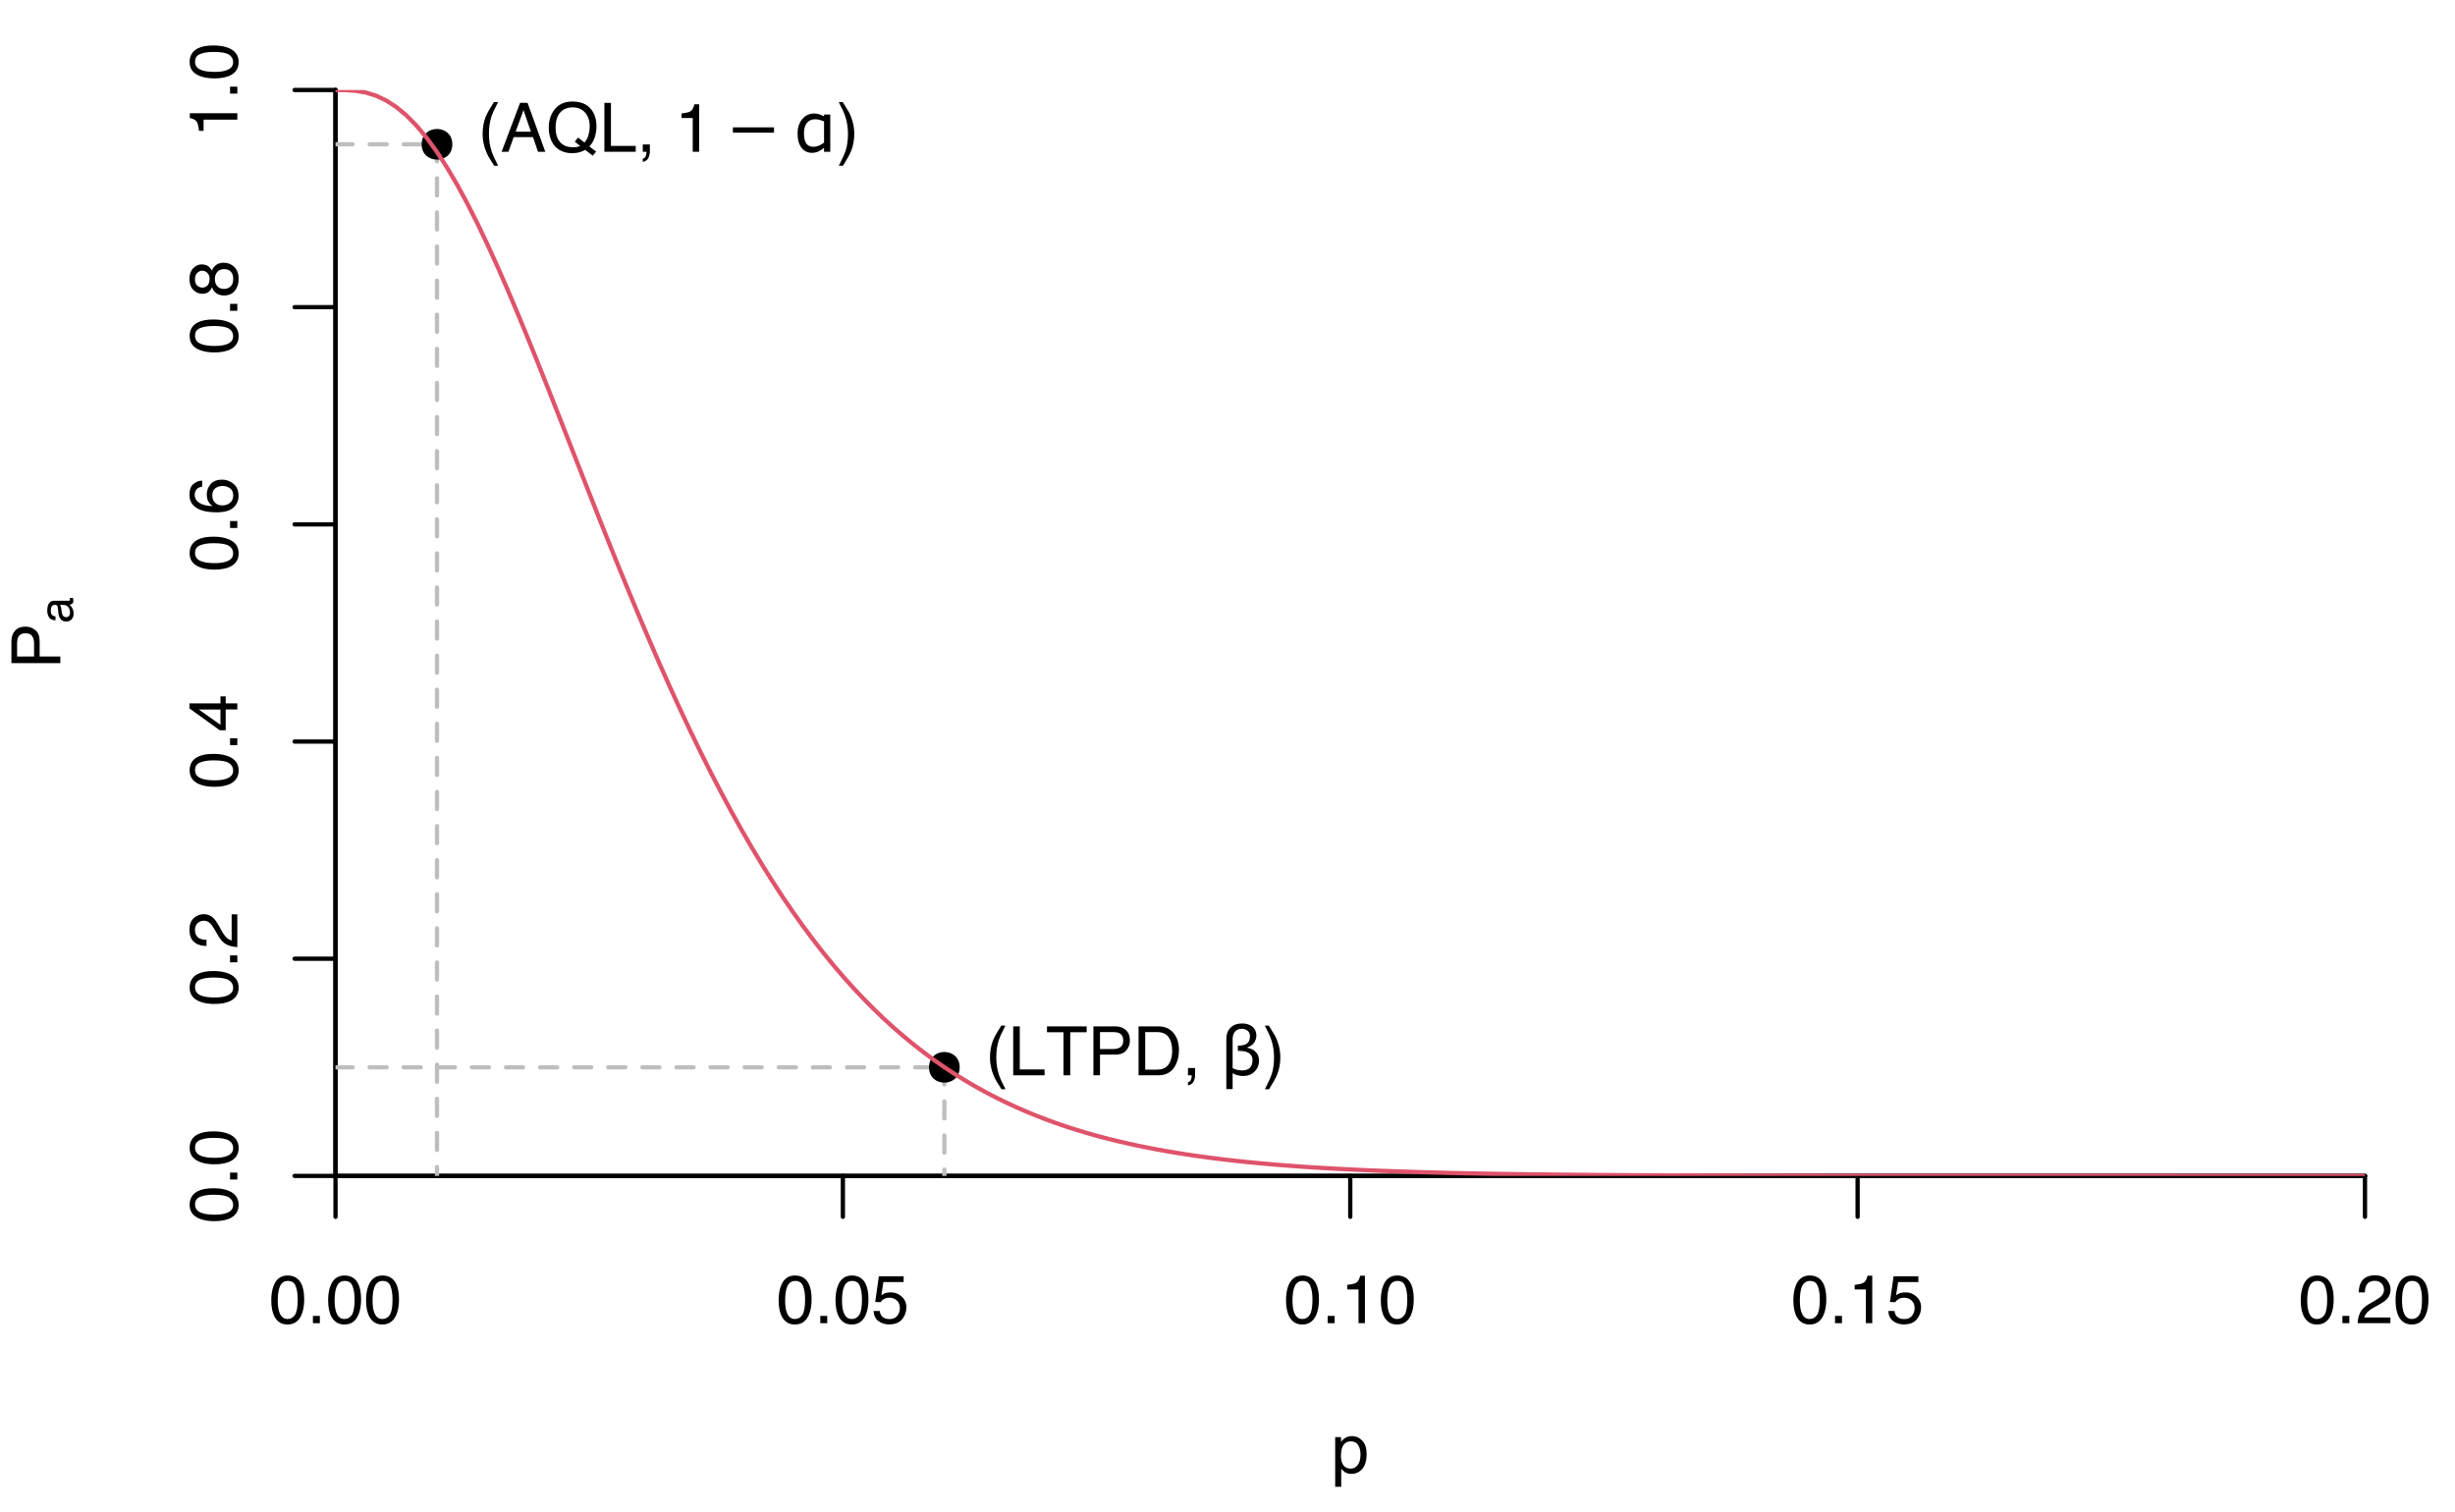
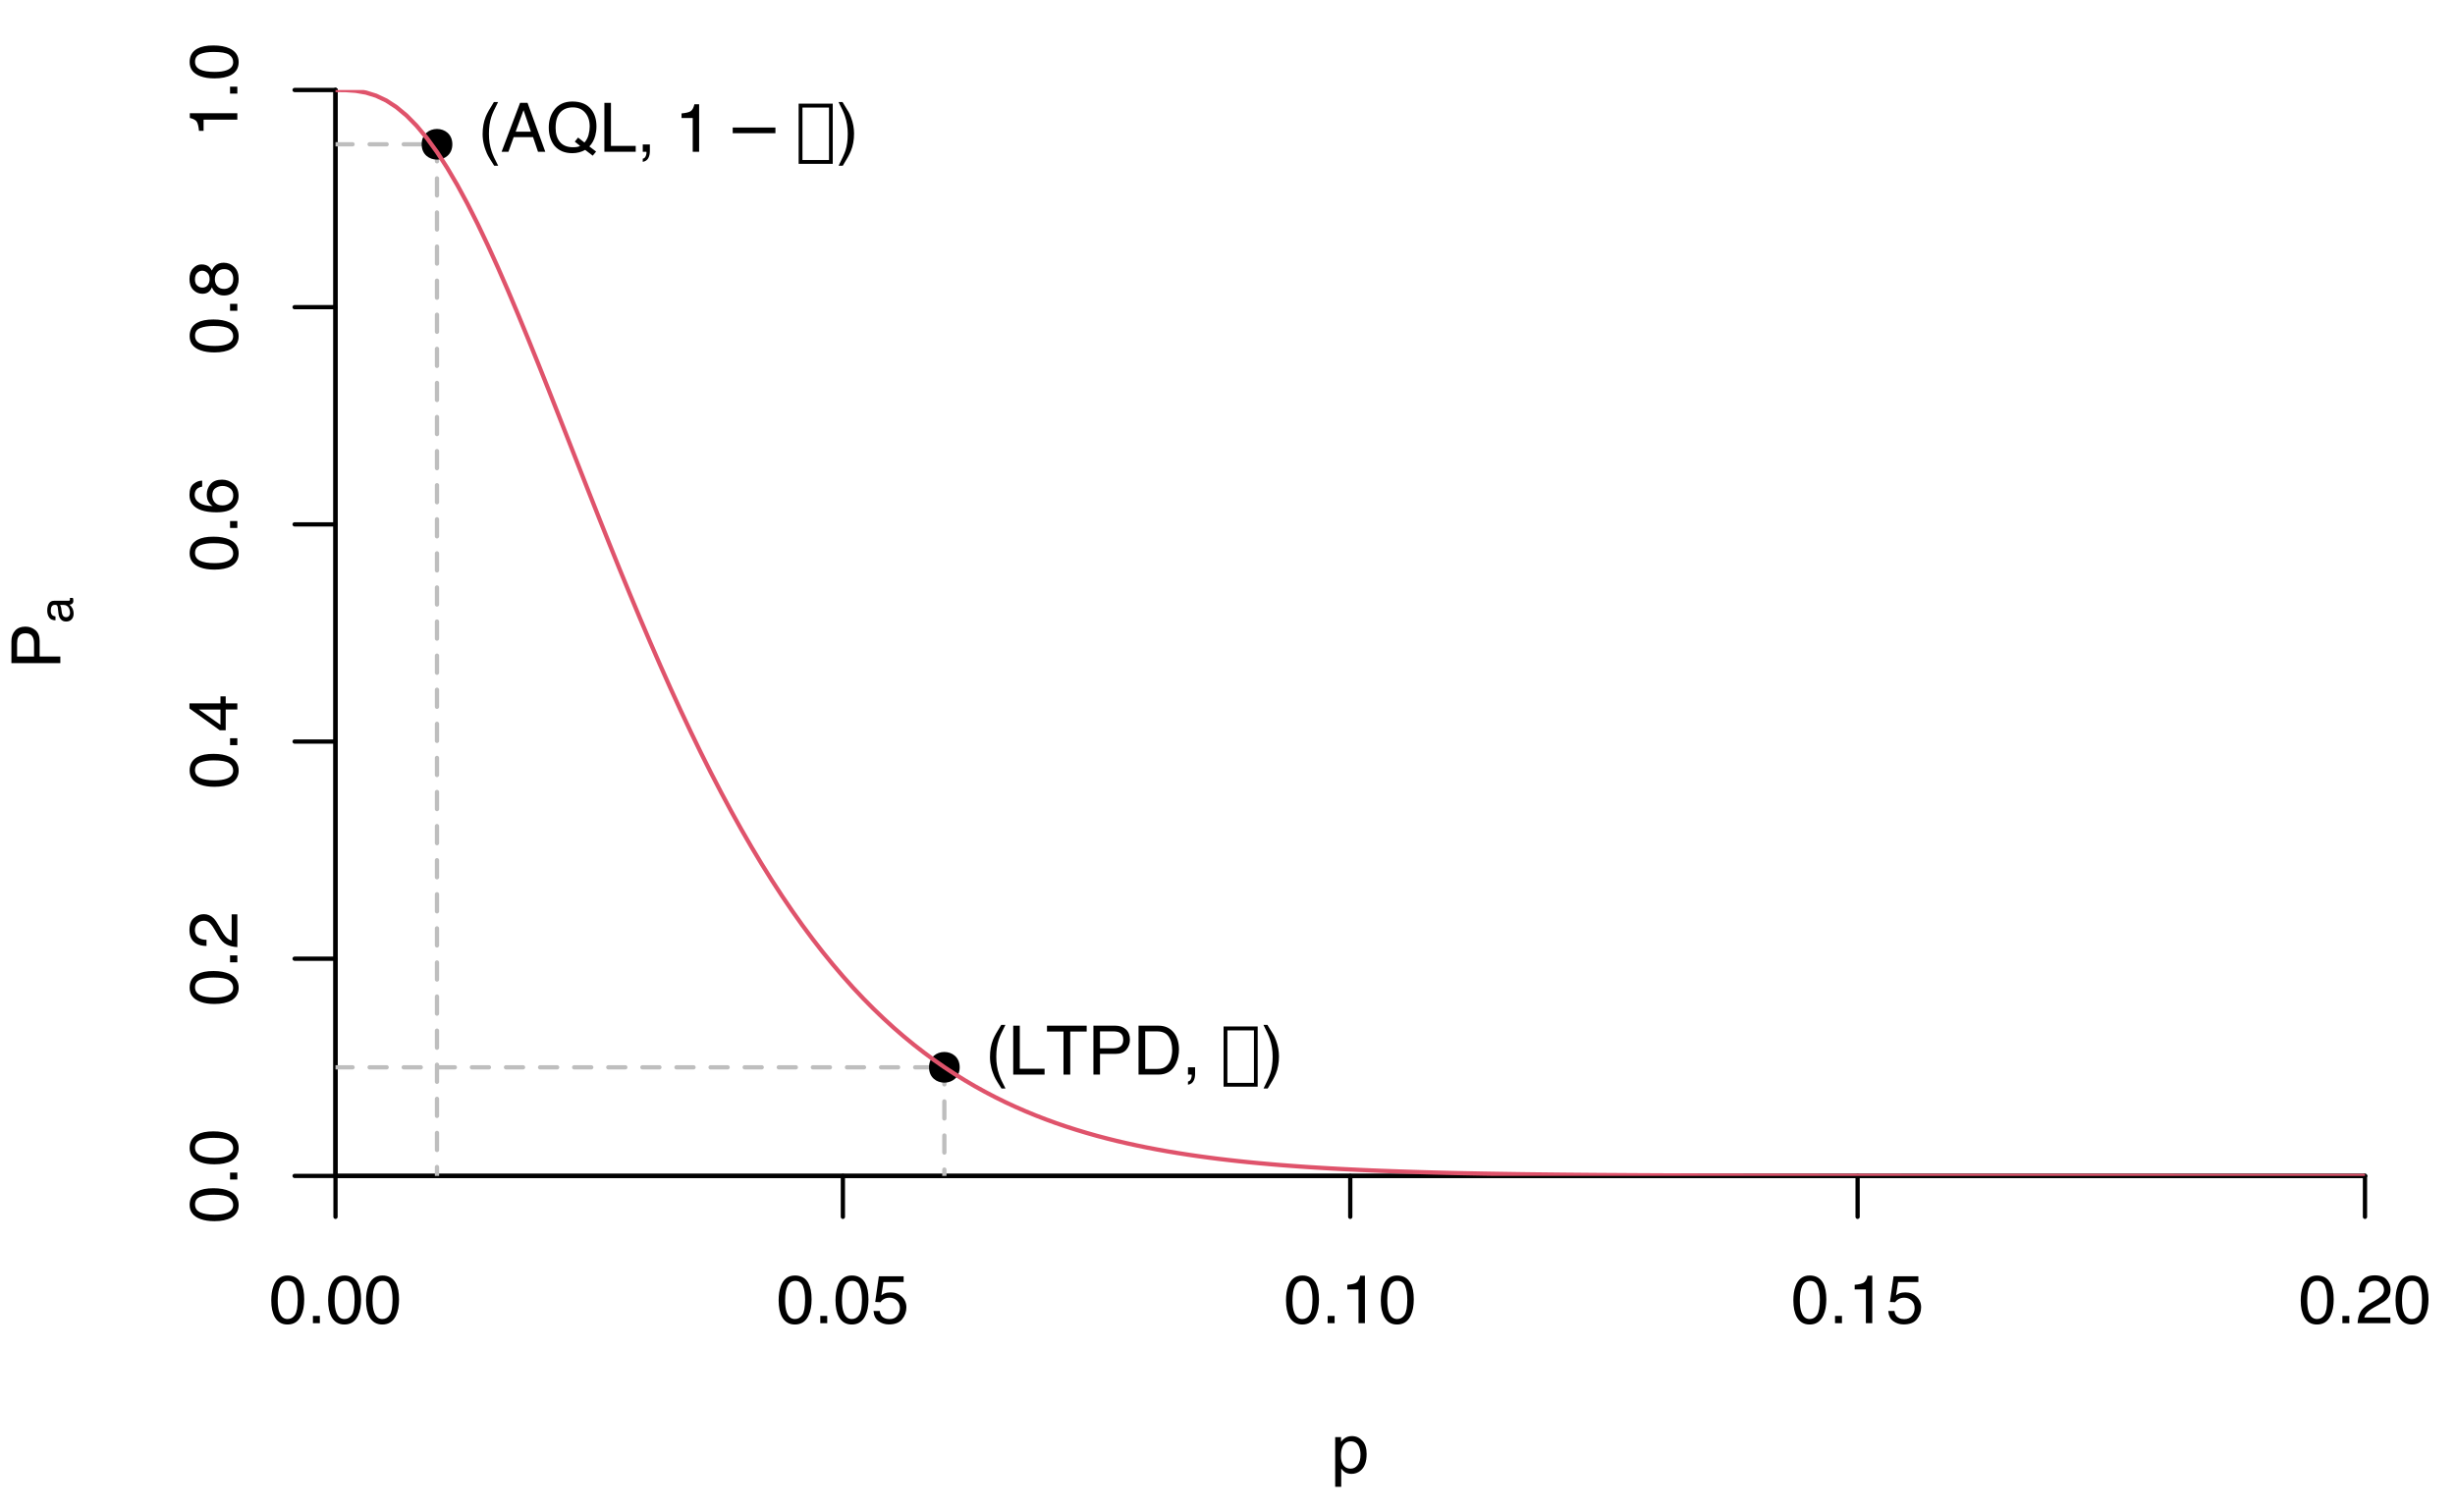
<svg xmlns="http://www.w3.org/2000/svg" xmlns:xlink="http://www.w3.org/1999/xlink" width="432pt" height="266pt" viewBox="0 0 432 266" version="1.1">
  <defs>
    <g>
      <symbol overflow="visible" id="glyph0-0">
        <path style="stroke:none;" d="M 0.391 0 L 0.391 -8.609 L 7.219 -8.609 L 7.219 0 Z M 6.141 -1.078 L 6.141 -7.531 L 1.469 -7.531 L 1.469 -1.078 Z M 6.141 -1.078 " />
      </symbol>
      <symbol overflow="visible" id="glyph0-1">
        <path style="stroke:none;" d="M 3.25 -8.391 C 4.332 -8.391 5.117 -7.941 5.609 -7.047 C 5.984 -6.359 6.172 -5.41 6.172 -4.203 C 6.172 -3.066 6 -2.125 5.656 -1.375 C 5.164 -0.301 4.359 0.234 3.234 0.234 C 2.234 0.234 1.484 -0.203 0.984 -1.078 C 0.578 -1.816 0.375 -2.801 0.375 -4.031 C 0.375 -4.977 0.5 -5.797 0.75 -6.484 C 1.207 -7.754 2.039 -8.391 3.25 -8.391 Z M 3.234 -0.734 C 3.785 -0.734 4.223 -0.973 4.547 -1.453 C 4.867 -1.941 5.031 -2.848 5.031 -4.172 C 5.031 -5.117 4.91 -5.898 4.672 -6.516 C 4.441 -7.129 3.988 -7.438 3.312 -7.438 C 2.688 -7.438 2.227 -7.145 1.938 -6.562 C 1.656 -5.977 1.516 -5.117 1.516 -3.984 C 1.516 -3.129 1.609 -2.441 1.797 -1.922 C 2.078 -1.129 2.555 -0.734 3.234 -0.734 Z M 3.234 -0.734 " />
      </symbol>
      <symbol overflow="visible" id="glyph0-2">
        <path style="stroke:none;" d="M 1.031 -1.281 L 2.25 -1.281 L 2.25 0 L 1.031 0 Z M 1.031 -1.281 " />
      </symbol>
      <symbol overflow="visible" id="glyph0-3">
        <path style="stroke:none;" d="M 1.484 -2.141 C 1.555 -1.535 1.836 -1.117 2.328 -0.891 C 2.578 -0.773 2.863 -0.719 3.188 -0.719 C 3.812 -0.719 4.273 -0.914 4.578 -1.312 C 4.879 -1.707 5.031 -2.148 5.031 -2.641 C 5.031 -3.223 4.848 -3.676 4.484 -4 C 4.129 -4.32 3.703 -4.484 3.203 -4.484 C 2.836 -4.484 2.523 -4.41 2.266 -4.266 C 2.004 -4.129 1.785 -3.938 1.609 -3.688 L 0.688 -3.734 L 1.328 -8.25 L 5.688 -8.25 L 5.688 -7.234 L 2.125 -7.234 L 1.766 -4.906 C 1.961 -5.051 2.148 -5.16 2.328 -5.234 C 2.641 -5.359 3 -5.422 3.406 -5.422 C 4.176 -5.422 4.828 -5.172 5.359 -4.672 C 5.898 -4.18 6.172 -3.555 6.172 -2.797 C 6.172 -2.004 5.922 -1.301 5.422 -0.688 C 4.93 -0.082 4.148 0.219 3.078 0.219 C 2.398 0.219 1.797 0.023 1.266 -0.359 C 0.742 -0.742 0.453 -1.336 0.391 -2.141 Z M 1.484 -2.141 " />
      </symbol>
      <symbol overflow="visible" id="glyph0-4">
        <path style="stroke:none;" d="M 1.156 -5.938 L 1.156 -6.75 C 1.914 -6.82 2.441 -6.945 2.734 -7.125 C 3.035 -7.301 3.266 -7.711 3.422 -8.359 L 4.25 -8.359 L 4.25 0 L 3.125 0 L 3.125 -5.938 Z M 1.156 -5.938 " />
      </symbol>
      <symbol overflow="visible" id="glyph0-5">
        <path style="stroke:none;" d="M 0.375 0 C 0.414 -0.719 0.566 -1.344 0.828 -1.875 C 1.086 -2.414 1.594 -2.906 2.344 -3.344 L 3.469 -4 C 3.969 -4.289 4.32 -4.539 4.531 -4.75 C 4.852 -5.07 5.016 -5.441 5.016 -5.859 C 5.016 -6.348 4.863 -6.734 4.562 -7.016 C 4.27 -7.305 3.883 -7.453 3.406 -7.453 C 2.676 -7.453 2.176 -7.18 1.906 -6.641 C 1.75 -6.336 1.664 -5.93 1.656 -5.422 L 0.578 -5.422 C 0.586 -6.148 0.723 -6.742 0.984 -7.203 C 1.441 -8.016 2.25 -8.422 3.406 -8.422 C 4.363 -8.422 5.062 -8.16 5.5 -7.641 C 5.945 -7.117 6.172 -6.539 6.172 -5.906 C 6.172 -5.238 5.938 -4.664 5.469 -4.188 C 5.195 -3.906 4.707 -3.566 4 -3.172 L 3.188 -2.734 C 2.812 -2.523 2.516 -2.32 2.297 -2.125 C 1.898 -1.789 1.648 -1.414 1.547 -1 L 6.141 -1 L 6.141 0 Z M 0.375 0 " />
      </symbol>
      <symbol overflow="visible" id="glyph0-6">
        <path style="stroke:none;" d="M 3.422 -0.703 C 3.91 -0.703 4.316 -0.91 4.641 -1.328 C 4.973 -1.742 5.141 -2.359 5.141 -3.172 C 5.141 -3.672 5.066 -4.102 4.922 -4.469 C 4.648 -5.156 4.148 -5.5 3.422 -5.5 C 2.691 -5.5 2.191 -5.133 1.922 -4.406 C 1.773 -4.02 1.703 -3.523 1.703 -2.922 C 1.703 -2.43 1.773 -2.02 1.922 -1.688 C 2.191 -1.031 2.691 -0.703 3.422 -0.703 Z M 0.688 -6.25 L 1.719 -6.25 L 1.719 -5.422 C 1.926 -5.703 2.156 -5.922 2.406 -6.078 C 2.758 -6.305 3.176 -6.422 3.656 -6.422 C 4.375 -6.422 4.977 -6.148 5.469 -5.609 C 5.969 -5.066 6.219 -4.289 6.219 -3.281 C 6.219 -1.906 5.859 -0.926 5.141 -0.344 C 4.691 0.031 4.164 0.219 3.562 0.219 C 3.094 0.219 2.695 0.113 2.375 -0.094 C 2.188 -0.219 1.977 -0.422 1.75 -0.703 L 1.75 2.5 L 0.688 2.5 Z M 0.688 -6.25 " />
      </symbol>
      <symbol overflow="visible" id="glyph0-7">
        <path style="stroke:none;" d="M 3.547 -8.75 C 2.93 -7.562 2.535 -6.688 2.359 -6.125 C 2.078 -5.258 1.938 -4.27 1.938 -3.156 C 1.938 -2.02 2.098 -0.984 2.422 -0.047 C 2.609 0.535 2.988 1.367 3.562 2.453 L 2.859 2.453 C 2.285 1.555 1.93 0.984 1.797 0.734 C 1.66 0.492 1.516 0.16 1.359 -0.266 C 1.141 -0.836 0.984 -1.453 0.891 -2.109 C 0.848 -2.453 0.828 -2.773 0.828 -3.078 C 0.828 -4.234 1.008 -5.266 1.375 -6.172 C 1.602 -6.742 2.082 -7.602 2.812 -8.75 Z M 3.547 -8.75 " />
      </symbol>
      <symbol overflow="visible" id="glyph0-8">
        <path style="stroke:none;" d="M 5.328 -3.531 L 4.031 -7.328 L 2.641 -3.531 Z M 3.422 -8.609 L 4.734 -8.609 L 7.859 0 L 6.578 0 L 5.703 -2.578 L 2.297 -2.578 L 1.375 0 L 0.172 0 Z M 3.422 -8.609 " />
      </symbol>
      <symbol overflow="visible" id="glyph0-9">
        <path style="stroke:none;" d="M 8.797 -0.031 L 8.203 0.688 L 6.875 -0.328 C 6.551 -0.148 6.203 -0.008 5.828 0.094 C 5.461 0.195 5.055 0.25 4.609 0.25 C 3.273 0.25 2.227 -0.188 1.469 -1.062 C 0.801 -1.914 0.469 -2.984 0.469 -4.266 C 0.469 -5.422 0.758 -6.414 1.344 -7.25 C 2.082 -8.312 3.176 -8.844 4.625 -8.844 C 6.145 -8.844 7.27 -8.352 8 -7.375 C 8.57 -6.613 8.859 -5.641 8.859 -4.453 C 8.859 -3.898 8.789 -3.367 8.656 -2.859 C 8.445 -2.078 8.098 -1.438 7.609 -0.938 Z M 4.75 -0.797 C 4.988 -0.797 5.211 -0.812 5.422 -0.844 C 5.641 -0.875 5.828 -0.938 5.984 -1.031 L 5.047 -1.781 L 5.625 -2.5 L 6.75 -1.625 C 7.102 -2.031 7.344 -2.484 7.469 -2.984 C 7.602 -3.492 7.672 -3.977 7.672 -4.438 C 7.672 -5.445 7.406 -6.258 6.875 -6.875 C 6.344 -7.5 5.617 -7.812 4.703 -7.812 C 3.773 -7.812 3.035 -7.516 2.484 -6.922 C 1.941 -6.328 1.672 -5.414 1.672 -4.188 C 1.672 -3.145 1.93 -2.316 2.453 -1.703 C 2.973 -1.098 3.738 -0.797 4.75 -0.797 Z M 4.75 -0.797 " />
      </symbol>
      <symbol overflow="visible" id="glyph0-10">
        <path style="stroke:none;" d="M 0.922 -8.609 L 2.078 -8.609 L 2.078 -1.031 L 6.438 -1.031 L 6.438 0 L 0.922 0 Z M 0.922 -8.609 " />
      </symbol>
      <symbol overflow="visible" id="glyph0-11">
        <path style="stroke:none;" d="M 1 1.219 C 1.27 1.176 1.457 0.988 1.562 0.656 C 1.625 0.477 1.656 0.305 1.656 0.141 C 1.656 0.117 1.648 0.098 1.641 0.078 C 1.641 0.055 1.641 0.031 1.641 0 L 1 0 L 1 -1.281 L 2.25 -1.281 L 2.25 -0.094 C 2.25 0.375 2.156 0.781 1.969 1.125 C 1.781 1.477 1.457 1.695 1 1.781 Z M 1 1.219 " />
      </symbol>
      <symbol overflow="visible" id="glyph0-12">
        <path style="stroke:none;" d="" />
      </symbol>
      <symbol overflow="visible" id="glyph0-13">
        <path style="stroke:none;" d="M 0.422 2.453 C 1.035 1.242 1.438 0.359 1.625 -0.203 C 1.895 -1.035 2.031 -2.02 2.031 -3.156 C 2.031 -4.281 1.867 -5.312 1.547 -6.25 C 1.359 -6.832 0.977 -7.664 0.406 -8.75 L 1.109 -8.75 C 1.711 -7.789 2.078 -7.195 2.203 -6.969 C 2.328 -6.75 2.461 -6.441 2.609 -6.047 C 2.797 -5.555 2.93 -5.07 3.016 -4.594 C 3.098 -4.113 3.141 -3.656 3.141 -3.219 C 3.141 -2.062 2.953 -1.031 2.578 -0.125 C 2.348 0.457 1.875 1.316 1.156 2.453 Z M 0.422 2.453 " />
      </symbol>
      <symbol overflow="visible" id="glyph0-14">
        <path style="stroke:none;" d="M 7.172 -8.609 L 7.172 -7.578 L 4.281 -7.578 L 4.281 0 L 3.094 0 L 3.094 -7.578 L 0.188 -7.578 L 0.188 -8.609 Z M 7.172 -8.609 " />
      </symbol>
      <symbol overflow="visible" id="glyph0-15">
        <path style="stroke:none;" d="M 1.031 -8.609 L 4.906 -8.609 C 5.664 -8.609 6.281 -8.391 6.75 -7.953 C 7.219 -7.523 7.453 -6.922 7.453 -6.141 C 7.453 -5.473 7.242 -4.891 6.828 -4.391 C 6.41 -3.891 5.77 -3.641 4.906 -3.641 L 2.188 -3.641 L 2.188 0 L 1.031 0 Z M 6.281 -6.141 C 6.281 -6.766 6.047 -7.191 5.578 -7.422 C 5.316 -7.547 4.961 -7.609 4.516 -7.609 L 2.188 -7.609 L 2.188 -4.625 L 4.516 -4.625 C 5.035 -4.625 5.457 -4.734 5.781 -4.953 C 6.113 -5.18 6.281 -5.578 6.281 -6.141 Z M 6.281 -6.141 " />
      </symbol>
      <symbol overflow="visible" id="glyph0-16">
        <path style="stroke:none;" d="M 4.219 -1 C 4.613 -1 4.938 -1.039 5.188 -1.125 C 5.645 -1.27 6.02 -1.562 6.312 -2 C 6.539 -2.344 6.703 -2.785 6.797 -3.328 C 6.859 -3.66 6.891 -3.961 6.891 -4.234 C 6.891 -5.305 6.676 -6.133 6.25 -6.719 C 5.832 -7.312 5.148 -7.609 4.203 -7.609 L 2.141 -7.609 L 2.141 -1 Z M 0.969 -8.609 L 4.453 -8.609 C 5.641 -8.609 6.555 -8.188 7.203 -7.344 C 7.785 -6.594 8.078 -5.625 8.078 -4.438 C 8.078 -3.52 7.906 -2.691 7.562 -1.953 C 6.957 -0.648 5.914 0 4.438 0 L 0.969 0 Z M 0.969 -8.609 " />
      </symbol>
      <symbol overflow="visible" id="glyph1-0">
        <path style="stroke:none;" d="M 0 -0.391 L -8.609 -0.391 L -8.609 -7.219 L 0 -7.219 Z M -1.078 -6.141 L -7.531 -6.141 L -7.531 -1.469 L -1.078 -1.469 Z M -1.078 -6.141 " />
      </symbol>
      <symbol overflow="visible" id="glyph1-1">
        <path style="stroke:none;" d="M -8.391 -3.25 C -8.391 -4.332 -7.941 -5.117 -7.047 -5.609 C -6.359 -5.984 -5.41 -6.172 -4.203 -6.172 C -3.066 -6.172 -2.125 -6 -1.375 -5.656 C -0.301 -5.164 0.234 -4.359 0.234 -3.234 C 0.234 -2.234 -0.203 -1.484 -1.078 -0.984 C -1.816 -0.578 -2.801 -0.375 -4.031 -0.375 C -4.977 -0.375 -5.797 -0.5 -6.484 -0.75 C -7.754 -1.207 -8.391 -2.039 -8.391 -3.25 Z M -0.734 -3.234 C -0.734 -3.785 -0.973 -4.223 -1.453 -4.547 C -1.941 -4.867 -2.848 -5.031 -4.172 -5.031 C -5.117 -5.031 -5.898 -4.91 -6.516 -4.672 C -7.129 -4.441 -7.438 -3.988 -7.438 -3.312 C -7.438 -2.688 -7.145 -2.227 -6.562 -1.938 C -5.977 -1.656 -5.117 -1.516 -3.984 -1.516 C -3.129 -1.516 -2.441 -1.609 -1.922 -1.797 C -1.129 -2.078 -0.734 -2.555 -0.734 -3.234 Z M -0.734 -3.234 " />
      </symbol>
      <symbol overflow="visible" id="glyph1-2">
        <path style="stroke:none;" d="M -1.281 -1.031 L -1.281 -2.25 L 0 -2.25 L 0 -1.031 Z M -1.281 -1.031 " />
      </symbol>
      <symbol overflow="visible" id="glyph1-3">
        <path style="stroke:none;" d="M 0 -0.375 C -0.719 -0.414 -1.344 -0.566 -1.875 -0.828 C -2.414 -1.086 -2.906 -1.594 -3.344 -2.344 L -4 -3.469 C -4.289 -3.969 -4.539 -4.32 -4.75 -4.531 C -5.07 -4.852 -5.441 -5.016 -5.859 -5.016 C -6.348 -5.016 -6.734 -4.863 -7.016 -4.562 C -7.305 -4.27 -7.453 -3.883 -7.453 -3.406 C -7.453 -2.676 -7.18 -2.176 -6.641 -1.906 C -6.336 -1.75 -5.93 -1.664 -5.422 -1.656 L -5.422 -0.578 C -6.148 -0.586 -6.742 -0.723 -7.203 -0.984 C -8.016 -1.441 -8.422 -2.25 -8.422 -3.406 C -8.422 -4.363 -8.16 -5.062 -7.641 -5.5 C -7.117 -5.945 -6.539 -6.172 -5.906 -6.172 C -5.238 -6.172 -4.664 -5.938 -4.188 -5.469 C -3.906 -5.195 -3.566 -4.707 -3.172 -4 L -2.734 -3.188 C -2.523 -2.812 -2.32 -2.516 -2.125 -2.297 C -1.789 -1.898 -1.414 -1.648 -1 -1.547 L -1 -6.141 L 0 -6.141 Z M 0 -0.375 " />
      </symbol>
      <symbol overflow="visible" id="glyph1-4">
        <path style="stroke:none;" d="M -2.969 -3.969 L -6.781 -3.969 L -2.969 -1.281 Z M 0 -3.984 L -2.047 -3.984 L -2.047 -0.312 L -3.078 -0.312 L -8.422 -4.156 L -8.422 -5.047 L -2.969 -5.047 L -2.969 -6.281 L -2.047 -6.281 L -2.047 -5.047 L 0 -5.047 Z M 0 -3.984 " />
      </symbol>
      <symbol overflow="visible" id="glyph1-5">
        <path style="stroke:none;" d="M -8.422 -3.516 C -8.422 -4.453 -8.176 -5.102 -7.688 -5.469 C -7.207 -5.844 -6.707 -6.031 -6.188 -6.031 L -6.188 -4.984 C -6.52 -4.922 -6.781 -4.82 -6.969 -4.688 C -7.32 -4.426 -7.5 -4.039 -7.5 -3.531 C -7.5 -2.938 -7.223 -2.461 -6.672 -2.109 C -6.129 -1.766 -5.352 -1.578 -4.344 -1.547 C -4.695 -1.785 -4.961 -2.086 -5.141 -2.453 C -5.297 -2.785 -5.375 -3.16 -5.375 -3.578 C -5.375 -4.285 -5.148 -4.898 -4.703 -5.422 C -4.254 -5.941 -3.582 -6.203 -2.688 -6.203 C -1.926 -6.203 -1.25 -5.953 -0.656 -5.453 C -0.07 -4.961 0.219 -4.258 0.219 -3.344 C 0.219 -2.551 -0.078 -1.867 -0.672 -1.297 C -1.273 -0.734 -2.281 -0.453 -3.688 -0.453 C -4.727 -0.453 -5.613 -0.578 -6.344 -0.828 C -7.727 -1.316 -8.422 -2.211 -8.422 -3.516 Z M -0.719 -3.438 C -0.719 -3.988 -0.906 -4.398 -1.281 -4.672 C -1.656 -4.953 -2.098 -5.094 -2.609 -5.094 C -3.035 -5.094 -3.441 -4.969 -3.828 -4.719 C -4.211 -4.477 -4.406 -4.031 -4.406 -3.375 C -4.406 -2.926 -4.254 -2.531 -3.953 -2.188 C -3.66 -1.844 -3.211 -1.672 -2.609 -1.672 C -2.078 -1.672 -1.629 -1.828 -1.266 -2.141 C -0.898 -2.453 -0.719 -2.883 -0.719 -3.438 Z M -0.719 -3.438 " />
      </symbol>
      <symbol overflow="visible" id="glyph1-6">
        <path style="stroke:none;" d="M -4.875 -3.266 C -4.875 -3.734 -5.004 -4.098 -5.266 -4.359 C -5.523 -4.617 -5.832 -4.75 -6.188 -4.75 C -6.5 -4.75 -6.785 -4.625 -7.047 -4.375 C -7.316 -4.125 -7.453 -3.742 -7.453 -3.234 C -7.453 -2.723 -7.316 -2.352 -7.047 -2.125 C -6.785 -1.895 -6.484 -1.781 -6.141 -1.781 C -5.742 -1.781 -5.43 -1.926 -5.203 -2.219 C -4.984 -2.52 -4.875 -2.867 -4.875 -3.266 Z M -0.719 -3.328 C -0.719 -3.816 -0.848 -4.223 -1.109 -4.547 C -1.379 -4.867 -1.773 -5.031 -2.297 -5.031 C -2.836 -5.031 -3.25 -4.863 -3.531 -4.531 C -3.812 -4.195 -3.953 -3.77 -3.953 -3.25 C -3.953 -2.75 -3.805 -2.336 -3.516 -2.016 C -3.234 -1.703 -2.836 -1.547 -2.328 -1.547 C -1.891 -1.547 -1.508 -1.691 -1.188 -1.984 C -0.875 -2.273 -0.719 -2.723 -0.719 -3.328 Z M -4.469 -1.828 C -4.594 -1.535 -4.738 -1.305 -4.906 -1.141 C -5.219 -0.836 -5.625 -0.688 -6.125 -0.688 C -6.75 -0.688 -7.285 -0.91 -7.734 -1.359 C -8.191 -1.816 -8.422 -2.457 -8.422 -3.281 C -8.422 -4.094 -8.207 -4.723 -7.781 -5.172 C -7.352 -5.629 -6.859 -5.859 -6.297 -5.859 C -5.773 -5.859 -5.348 -5.727 -5.016 -5.469 C -4.836 -5.32 -4.66 -5.094 -4.484 -4.781 C -4.328 -5.125 -4.145 -5.395 -3.938 -5.594 C -3.539 -5.969 -3.031 -6.156 -2.406 -6.156 C -1.664 -6.156 -1.039 -5.906 -0.531 -5.406 C -0.02 -4.914 0.234 -4.219 0.234 -3.312 C 0.234 -2.488 0.016 -1.797 -0.422 -1.234 C -0.867 -0.672 -1.516 -0.391 -2.359 -0.391 C -2.848 -0.391 -3.273 -0.508 -3.641 -0.75 C -4.004 -0.988 -4.281 -1.348 -4.469 -1.828 Z M -4.469 -1.828 " />
      </symbol>
      <symbol overflow="visible" id="glyph1-7">
        <path style="stroke:none;" d="M -5.938 -1.156 L -6.75 -1.156 C -6.82 -1.914 -6.945 -2.441 -7.125 -2.734 C -7.301 -3.035 -7.711 -3.266 -8.359 -3.422 L -8.359 -4.25 L 0 -4.25 L 0 -3.125 L -5.938 -3.125 Z M -5.938 -1.156 " />
      </symbol>
      <symbol overflow="visible" id="glyph1-8">
        <path style="stroke:none;" d="M -8.609 -1.031 L -8.609 -4.906 C -8.609 -5.664 -8.391 -6.281 -7.953 -6.75 C -7.523 -7.219 -6.922 -7.453 -6.141 -7.453 C -5.473 -7.453 -4.891 -7.242 -4.391 -6.828 C -3.891 -6.41 -3.641 -5.77 -3.641 -4.906 L -3.641 -2.188 L 0 -2.188 L 0 -1.031 Z M -6.141 -6.281 C -6.766 -6.281 -7.191 -6.047 -7.422 -5.578 C -7.547 -5.316 -7.609 -4.961 -7.609 -4.516 L -7.609 -2.188 L -4.625 -2.188 L -4.625 -4.516 C -4.625 -5.035 -4.734 -5.457 -4.953 -5.781 C -5.18 -6.113 -5.578 -6.281 -6.141 -6.281 Z M -6.141 -6.281 " />
      </symbol>
      <symbol overflow="visible" id="glyph2-0">
        <path style="stroke:none;" d="M 0 -0.266 L -6.031 -0.266 L -6.031 -5.062 L 0 -5.062 Z M -0.75 -4.297 L -5.281 -4.297 L -5.281 -1.031 L -0.75 -1.031 Z M -0.75 -4.297 " />
      </symbol>
      <symbol overflow="visible" id="glyph2-1">
        <path style="stroke:none;" d="M -1.172 -1.109 C -0.953 -1.109 -0.781 -1.188 -0.656 -1.344 C -0.539 -1.5 -0.484 -1.68 -0.484 -1.891 C -0.484 -2.148 -0.539 -2.406 -0.656 -2.656 C -0.852 -3.062 -1.18 -3.266 -1.641 -3.266 L -2.234 -3.266 C -2.18 -3.172 -2.133 -3.051 -2.094 -2.906 C -2.051 -2.77 -2.023 -2.633 -2.016 -2.5 L -1.953 -2.047 C -1.922 -1.785 -1.863 -1.586 -1.781 -1.453 C -1.656 -1.223 -1.453 -1.109 -1.172 -1.109 Z M -2.656 -2.891 C -2.688 -3.066 -2.758 -3.18 -2.875 -3.234 C -2.938 -3.266 -3.031 -3.281 -3.156 -3.281 C -3.406 -3.281 -3.586 -3.191 -3.703 -3.016 C -3.816 -2.836 -3.875 -2.582 -3.875 -2.25 C -3.875 -1.863 -3.77 -1.586 -3.562 -1.422 C -3.445 -1.336 -3.273 -1.281 -3.047 -1.25 L -3.047 -0.562 C -3.586 -0.57 -3.961 -0.742 -4.172 -1.078 C -4.391 -1.422 -4.5 -1.816 -4.5 -2.266 C -4.5 -2.785 -4.398 -3.207 -4.203 -3.531 C -4.004 -3.844 -3.695 -4 -3.281 -4 L -0.75 -4 C -0.676 -4 -0.613 -4.016 -0.562 -4.047 C -0.52 -4.078 -0.5 -4.145 -0.5 -4.25 C -0.5 -4.281 -0.5 -4.316 -0.5 -4.359 C -0.508 -4.398 -0.52 -4.445 -0.531 -4.5 L 0.016 -4.5 C 0.047 -4.383 0.066 -4.297 0.078 -4.234 C 0.086 -4.172 0.094 -4.086 0.094 -3.984 C 0.094 -3.734 0.004 -3.551 -0.172 -3.438 C -0.266 -3.375 -0.398 -3.328 -0.578 -3.297 C -0.379 -3.148 -0.207 -2.938 -0.062 -2.656 C 0.07 -2.375 0.141 -2.062 0.141 -1.719 C 0.141 -1.312 0.02 -0.977 -0.219 -0.719 C -0.469 -0.469 -0.781 -0.344 -1.156 -0.344 C -1.562 -0.344 -1.875 -0.469 -2.094 -0.719 C -2.32 -0.969 -2.461 -1.301 -2.516 -1.719 Z M -4.5 -2.281 Z M -4.5 -2.281 " />
      </symbol>
      <symbol overflow="visible" id="glyph3-0">
-         <path style="stroke:none;" d="M 1.5 0 L 1.5 -9 L 10.5 -9 L 10.5 0 Z M 2.25 -0.75 L 9.75 -0.75 L 9.75 -8.25 L 2.25 -8.25 Z M 2.25 -0.75 " />
+         <path style="stroke:none;" d="M 0.594 2.125 L 0.594 -8.469 L 6.594 -8.469 L 6.594 2.125 Z M 1.266 1.453 L 5.938 1.453 L 5.938 -7.781 L 1.266 -7.781 Z M 1.266 1.453 " />
      </symbol>
      <symbol overflow="visible" id="glyph3-1">
-         <path style="stroke:none;" d="M 8.531 -3.359 L 1.297 -3.359 L 1.297 -4.297 L 8.531 -4.297 Z M 8.531 -3.359 " />
+         <path style="stroke:none;" d="M 1.266 -4.266 L 8.781 -4.266 L 8.781 -3.266 L 1.266 -3.266 Z M 1.266 -4.266 " />
      </symbol>
      <symbol overflow="visible" id="glyph3-2">
-         <path style="stroke:none;" d="M 6.391 0 L 5.297 0 L 5.297 -0.688 C 4.973 -0.414 4.641 -0.203 4.297 -0.047 C 3.953 0.109 3.582 0.188 3.188 0.188 C 2.406 0.188 1.785 -0.113 1.328 -0.719 C 0.867 -1.32 0.641 -2.156 0.641 -3.219 C 0.641 -3.781 0.719 -4.273 0.875 -4.703 C 1.031 -5.141 1.242 -5.508 1.516 -5.812 C 1.773 -6.113 2.082 -6.344 2.438 -6.5 C 2.789 -6.656 3.16 -6.734 3.547 -6.734 C 3.891 -6.734 4.191 -6.688 4.453 -6.594 C 4.723 -6.508 5.004 -6.391 5.297 -6.234 L 5.297 -6.547 L 6.391 -6.547 Z M 5.297 -1.609 L 5.297 -5.344 C 4.992 -5.469 4.723 -5.562 4.484 -5.625 C 4.254 -5.688 4.004 -5.719 3.734 -5.719 C 3.109 -5.719 2.625 -5.504 2.281 -5.078 C 1.938 -4.648 1.766 -4.039 1.766 -3.25 C 1.766 -2.469 1.895 -1.875 2.156 -1.469 C 2.426 -1.07 2.859 -0.875 3.453 -0.875 C 3.766 -0.875 4.078 -0.941 4.391 -1.078 C 4.711 -1.211 5.016 -1.391 5.297 -1.609 Z M 5.297 -1.609 " />
-       </symbol>
-       <symbol overflow="visible" id="glyph3-3">
-         <path style="stroke:none;" d="M 6.828 -2.609 C 6.828 -1.816 6.562 -1.16 6.031 -0.641 C 5.508 -0.129 4.848 0.125 4.047 0.125 C 3.742 0.125 3.422 0.082 3.078 0 C 2.734 -0.082 2.438 -0.207 2.188 -0.375 L 2.188 2.422 L 1.078 2.422 L 1.078 -6.312 C 1.078 -7.188 1.32 -7.875 1.812 -8.375 C 2.312 -8.875 3 -9.125 3.875 -9.125 C 4.227 -9.125 4.551 -9.078 4.844 -8.984 C 5.133 -8.898 5.395 -8.77 5.625 -8.594 C 5.844 -8.426 6.02 -8.207 6.156 -7.938 C 6.289 -7.664 6.359 -7.352 6.359 -7 C 6.359 -6.508 6.219 -6.078 5.938 -5.703 C 5.664 -5.336 5.285 -5.082 4.797 -4.938 L 4.797 -4.828 C 5.41 -4.734 5.898 -4.488 6.266 -4.094 C 6.641 -3.707 6.828 -3.211 6.828 -2.609 Z M 5.688 -2.625 C 5.688 -2.977 5.617 -3.258 5.484 -3.469 C 5.348 -3.688 5.172 -3.859 4.953 -3.984 C 4.711 -4.109 4.453 -4.191 4.172 -4.234 C 3.891 -4.273 3.602 -4.297 3.312 -4.297 L 3.109 -4.297 L 3.109 -5.234 L 3.312 -5.234 C 3.57 -5.234 3.828 -5.258 4.078 -5.312 C 4.336 -5.375 4.539 -5.461 4.688 -5.578 C 4.875 -5.711 5.008 -5.875 5.094 -6.062 C 5.188 -6.258 5.234 -6.523 5.234 -6.859 C 5.234 -7.297 5.098 -7.625 4.828 -7.844 C 4.555 -8.07 4.207 -8.188 3.781 -8.188 C 3.5 -8.188 3.254 -8.133 3.047 -8.031 C 2.848 -7.926 2.68 -7.789 2.547 -7.625 C 2.422 -7.445 2.328 -7.242 2.266 -7.016 C 2.211 -6.797 2.188 -6.562 2.188 -6.312 L 2.188 -1.266 C 2.445 -1.117 2.723 -1.016 3.016 -0.953 C 3.305 -0.891 3.594 -0.859 3.875 -0.859 C 4.457 -0.859 4.906 -1.008 5.219 -1.312 C 5.531 -1.625 5.688 -2.062 5.688 -2.625 Z M 5.688 -2.625 " />
+         <path style="stroke:none;" d="M 0.594 2.125 L 0.594 -8.469 L 6.594 -8.469 L 6.594 2.125 Z M 1.266 1.453 L 5.938 1.453 L 5.938 -7.781 L 1.266 -7.781 Z M 1.266 1.453 " />
      </symbol>
    </g>
    <clipPath id="clip1">
      <path d="M 59.039 25 L 78 25 L 78 26 L 59.039 26 Z M 59.039 25 " />
    </clipPath>
    <clipPath id="clip2">
      <path d="M 76 25 L 78 25 L 78 206.961 L 76 206.961 Z M 76 25 " />
    </clipPath>
    <clipPath id="clip3">
      <path d="M 59.039 187 L 167 187 L 167 189 L 59.039 189 Z M 59.039 187 " />
    </clipPath>
    <clipPath id="clip4">
      <path d="M 165 187 L 167 187 L 167 206.961 L 165 206.961 Z M 165 187 " />
    </clipPath>
    <clipPath id="clip5">
      <path d="M 59.039 15.84 L 416.16 15.84 L 416.16 206.961 L 59.039 206.961 Z M 59.039 15.84 " />
    </clipPath>
  </defs>
  <g id="surface154">
    <path style="fill:none;stroke-width:0.75;stroke-linecap:round;stroke-linejoin:round;stroke:rgb(0%,0%,0%);stroke-opacity:1;stroke-miterlimit:10;" d="M 59.039 206.961 L 416.16 206.961 " />
    <path style="fill:none;stroke-width:0.75;stroke-linecap:round;stroke-linejoin:round;stroke:rgb(0%,0%,0%);stroke-opacity:1;stroke-miterlimit:10;" d="M 59.039 206.961 L 59.039 214.16 " />
    <path style="fill:none;stroke-width:0.75;stroke-linecap:round;stroke-linejoin:round;stroke:rgb(0%,0%,0%);stroke-opacity:1;stroke-miterlimit:10;" d="M 148.32 206.961 L 148.32 214.16 " />
    <path style="fill:none;stroke-width:0.75;stroke-linecap:round;stroke-linejoin:round;stroke:rgb(0%,0%,0%);stroke-opacity:1;stroke-miterlimit:10;" d="M 237.602 206.961 L 237.602 214.16 " />
    <path style="fill:none;stroke-width:0.75;stroke-linecap:round;stroke-linejoin:round;stroke:rgb(0%,0%,0%);stroke-opacity:1;stroke-miterlimit:10;" d="M 326.879 206.961 L 326.879 214.16 " />
    <path style="fill:none;stroke-width:0.75;stroke-linecap:round;stroke-linejoin:round;stroke:rgb(0%,0%,0%);stroke-opacity:1;stroke-miterlimit:10;" d="M 416.16 206.961 L 416.16 214.16 " />
    <g style="fill:rgb(0%,0%,0%);fill-opacity:1;">
      <use xlink:href="#glyph0-1" x="47.359" y="232.879" />
      <use xlink:href="#glyph0-2" x="54.033" y="232.879" />
      <use xlink:href="#glyph0-1" x="57.367" y="232.879" />
      <use xlink:href="#glyph0-1" x="64.041" y="232.879" />
    </g>
    <g style="fill:rgb(0%,0%,0%);fill-opacity:1;">
      <use xlink:href="#glyph0-1" x="136.641" y="232.879" />
      <use xlink:href="#glyph0-2" x="143.314" y="232.879" />
      <use xlink:href="#glyph0-1" x="146.648" y="232.879" />
      <use xlink:href="#glyph0-3" x="153.322" y="232.879" />
    </g>
    <g style="fill:rgb(0%,0%,0%);fill-opacity:1;">
      <use xlink:href="#glyph0-1" x="225.922" y="232.879" />
      <use xlink:href="#glyph0-2" x="232.596" y="232.879" />
      <use xlink:href="#glyph0-4" x="235.93" y="232.879" />
      <use xlink:href="#glyph0-1" x="242.604" y="232.879" />
    </g>
    <g style="fill:rgb(0%,0%,0%);fill-opacity:1;">
      <use xlink:href="#glyph0-1" x="315.199" y="232.879" />
      <use xlink:href="#glyph0-2" x="321.873" y="232.879" />
      <use xlink:href="#glyph0-4" x="325.207" y="232.879" />
      <use xlink:href="#glyph0-3" x="331.881" y="232.879" />
    </g>
    <g style="fill:rgb(0%,0%,0%);fill-opacity:1;">
      <use xlink:href="#glyph0-1" x="404.48" y="232.879" />
      <use xlink:href="#glyph0-2" x="411.154" y="232.879" />
      <use xlink:href="#glyph0-5" x="414.488" y="232.879" />
      <use xlink:href="#glyph0-1" x="421.162" y="232.879" />
    </g>
    <path style="fill:none;stroke-width:0.75;stroke-linecap:round;stroke-linejoin:round;stroke:rgb(0%,0%,0%);stroke-opacity:1;stroke-miterlimit:10;" d="M 59.039 206.961 L 59.039 15.84 " />
    <path style="fill:none;stroke-width:0.75;stroke-linecap:round;stroke-linejoin:round;stroke:rgb(0%,0%,0%);stroke-opacity:1;stroke-miterlimit:10;" d="M 59.039 206.961 L 51.84 206.961 " />
    <path style="fill:none;stroke-width:0.75;stroke-linecap:round;stroke-linejoin:round;stroke:rgb(0%,0%,0%);stroke-opacity:1;stroke-miterlimit:10;" d="M 59.039 168.734 L 51.84 168.734 " />
    <path style="fill:none;stroke-width:0.75;stroke-linecap:round;stroke-linejoin:round;stroke:rgb(0%,0%,0%);stroke-opacity:1;stroke-miterlimit:10;" d="M 59.039 130.512 L 51.84 130.512 " />
    <path style="fill:none;stroke-width:0.75;stroke-linecap:round;stroke-linejoin:round;stroke:rgb(0%,0%,0%);stroke-opacity:1;stroke-miterlimit:10;" d="M 59.039 92.289 L 51.84 92.289 " />
    <path style="fill:none;stroke-width:0.75;stroke-linecap:round;stroke-linejoin:round;stroke:rgb(0%,0%,0%);stroke-opacity:1;stroke-miterlimit:10;" d="M 59.039 54.062 L 51.84 54.062 " />
    <path style="fill:none;stroke-width:0.75;stroke-linecap:round;stroke-linejoin:round;stroke:rgb(0%,0%,0%);stroke-opacity:1;stroke-miterlimit:10;" d="M 59.039 15.84 L 51.84 15.84 " />
    <g style="fill:rgb(0%,0%,0%);fill-opacity:1;">
      <use xlink:href="#glyph1-1" x="41.762" y="215.301" />
      <use xlink:href="#glyph1-2" x="41.762" y="208.627" />
      <use xlink:href="#glyph1-1" x="41.762" y="205.293" />
    </g>
    <g style="fill:rgb(0%,0%,0%);fill-opacity:1;">
      <use xlink:href="#glyph1-1" x="41.762" y="177.074" />
      <use xlink:href="#glyph1-2" x="41.762" y="170.4" />
      <use xlink:href="#glyph1-3" x="41.762" y="167.066" />
    </g>
    <g style="fill:rgb(0%,0%,0%);fill-opacity:1;">
      <use xlink:href="#glyph1-1" x="41.762" y="138.852" />
      <use xlink:href="#glyph1-2" x="41.762" y="132.178" />
      <use xlink:href="#glyph1-4" x="41.762" y="128.844" />
    </g>
    <g style="fill:rgb(0%,0%,0%);fill-opacity:1;">
      <use xlink:href="#glyph1-1" x="41.762" y="100.629" />
      <use xlink:href="#glyph1-2" x="41.762" y="93.955" />
      <use xlink:href="#glyph1-5" x="41.762" y="90.621" />
    </g>
    <g style="fill:rgb(0%,0%,0%);fill-opacity:1;">
      <use xlink:href="#glyph1-1" x="41.762" y="62.402" />
      <use xlink:href="#glyph1-2" x="41.762" y="55.729" />
      <use xlink:href="#glyph1-6" x="41.762" y="52.395" />
    </g>
    <g style="fill:rgb(0%,0%,0%);fill-opacity:1;">
      <use xlink:href="#glyph1-7" x="41.762" y="24.18" />
      <use xlink:href="#glyph1-2" x="41.762" y="17.506" />
      <use xlink:href="#glyph1-1" x="41.762" y="14.172" />
    </g>
    <path style="fill:none;stroke-width:0.75;stroke-linecap:round;stroke-linejoin:round;stroke:rgb(0%,0%,0%);stroke-opacity:1;stroke-miterlimit:10;" d="M 59.039 15.84 L 59.039 206.961 L 416.16 206.961 " />
    <g style="fill:rgb(0%,0%,0%);fill-opacity:1;">
      <use xlink:href="#glyph0-6" x="234.262" y="259.18" />
    </g>
    <g style="fill:rgb(0%,0%,0%);fill-opacity:1;">
      <use xlink:href="#glyph1-8" x="10.617" y="117.738" />
    </g>
    <g style="fill:rgb(0%,0%,0%);fill-opacity:1;">
      <use xlink:href="#glyph2-1" x="12.812" y="109.734" />
    </g>
    <g clip-path="url(#clip1)" clip-rule="nonzero">
      <path style="fill:none;stroke-width:0.75;stroke-linecap:round;stroke-linejoin:round;stroke:rgb(74.51%,74.51%,74.51%);stroke-opacity:1;stroke-dasharray:3,3;stroke-miterlimit:10;" d="M 59.039 25.395 L 76.895 25.395 " />
    </g>
    <g clip-path="url(#clip2)" clip-rule="nonzero">
      <path style="fill:none;stroke-width:0.75;stroke-linecap:round;stroke-linejoin:round;stroke:rgb(74.51%,74.51%,74.51%);stroke-opacity:1;stroke-dasharray:3,3;stroke-miterlimit:10;" d="M 76.895 25.395 L 76.895 206.961 " />
    </g>
    <g clip-path="url(#clip3)" clip-rule="nonzero">
      <path style="fill:none;stroke-width:0.75;stroke-linecap:round;stroke-linejoin:round;stroke:rgb(74.51%,74.51%,74.51%);stroke-opacity:1;stroke-dasharray:3,3;stroke-miterlimit:10;" d="M 59.039 187.848 L 166.176 187.848 " />
    </g>
    <g clip-path="url(#clip4)" clip-rule="nonzero">
      <path style="fill:none;stroke-width:0.75;stroke-linecap:round;stroke-linejoin:round;stroke:rgb(74.51%,74.51%,74.51%);stroke-opacity:1;stroke-dasharray:3,3;stroke-miterlimit:10;" d="M 166.176 187.848 L 166.176 206.961 " />
    </g>
    <path style=" stroke:none;fill-rule:nonzero;fill:rgb(0%,0%,0%);fill-opacity:1;" d="M 79.598 25.395 C 79.598 28.996 74.195 28.996 74.195 25.395 C 74.195 21.797 79.598 21.797 79.598 25.395 " />
    <path style=" stroke:none;fill-rule:nonzero;fill:rgb(0%,0%,0%);fill-opacity:1;" d="M 168.875 187.848 C 168.875 191.449 163.477 191.449 163.477 187.848 C 163.477 184.246 168.875 184.246 168.875 187.848 " />
    <g style="fill:rgb(0%,0%,0%);fill-opacity:1;">
      <use xlink:href="#glyph0-7" x="84.098" y="26.711" />
    </g>
    <g style="fill:rgb(0%,0%,0%);fill-opacity:1;">
      <use xlink:href="#glyph0-8" x="88.094" y="26.711" />
    </g>
    <g style="fill:rgb(0%,0%,0%);fill-opacity:1;">
      <use xlink:href="#glyph0-9" x="96.098" y="26.711" />
    </g>
    <g style="fill:rgb(0%,0%,0%);fill-opacity:1;">
      <use xlink:href="#glyph0-10" x="105.43" y="26.711" />
    </g>
    <g style="fill:rgb(0%,0%,0%);fill-opacity:1;">
      <use xlink:href="#glyph0-11" x="112.105" y="26.711" />
      <use xlink:href="#glyph0-12" x="115.439" y="26.711" />
    </g>
    <g style="fill:rgb(0%,0%,0%);fill-opacity:1;">
      <use xlink:href="#glyph0-4" x="118.773" y="26.711" />
    </g>
    <g style="fill:rgb(0%,0%,0%);fill-opacity:1;">
      <use xlink:href="#glyph3-1" x="127.668" y="26.711" />
    </g>
    <g style="fill:rgb(0%,0%,0%);fill-opacity:1;">
-       <use xlink:href="#glyph3-2" x="139.707" y="26.711" />
-     </g>
-     <g style="fill:rgb(0%,0%,0%);fill-opacity:1;">
-       <use xlink:href="#glyph0-13" x="147.184" y="26.711" />
-     </g>
-     <g style="fill:rgb(0%,0%,0%);fill-opacity:1;">
-       <use xlink:href="#glyph0-7" x="173.375" y="189.254" />
-     </g>
-     <g style="fill:rgb(0%,0%,0%);fill-opacity:1;">
-       <use xlink:href="#glyph0-10" x="177.371" y="189.254" />
-     </g>
-     <g style="fill:rgb(0%,0%,0%);fill-opacity:1;">
-       <use xlink:href="#glyph0-14" x="184.047" y="189.254" />
-     </g>
-     <g style="fill:rgb(0%,0%,0%);fill-opacity:1;">
-       <use xlink:href="#glyph0-15" x="191.375" y="189.254" />
-     </g>
-     <g style="fill:rgb(0%,0%,0%);fill-opacity:1;">
-       <use xlink:href="#glyph0-16" x="199.379" y="189.254" />
-     </g>
-     <g style="fill:rgb(0%,0%,0%);fill-opacity:1;">
-       <use xlink:href="#glyph0-11" x="208.047" y="189.254" />
-       <use xlink:href="#glyph0-12" x="211.381" y="189.254" />
-     </g>
-     <g style="fill:rgb(0%,0%,0%);fill-opacity:1;">
-       <use xlink:href="#glyph3-3" x="214.715" y="189.254" />
-     </g>
-     <g style="fill:rgb(0%,0%,0%);fill-opacity:1;">
-       <use xlink:href="#glyph0-13" x="222.156" y="189.254" />
+       <use xlink:href="#glyph3-2" x="139.941" y="26.711" />
+     </g>
+     <g style="fill:rgb(0%,0%,0%);fill-opacity:1;">
+       <use xlink:href="#glyph0-13" x="147.145" y="26.711" />
+     </g>
+     <g style="fill:rgb(0%,0%,0%);fill-opacity:1;">
+       <use xlink:href="#glyph0-7" x="173.375" y="189.129" />
+     </g>
+     <g style="fill:rgb(0%,0%,0%);fill-opacity:1;">
+       <use xlink:href="#glyph0-10" x="177.371" y="189.129" />
+     </g>
+     <g style="fill:rgb(0%,0%,0%);fill-opacity:1;">
+       <use xlink:href="#glyph0-14" x="184.047" y="189.129" />
+     </g>
+     <g style="fill:rgb(0%,0%,0%);fill-opacity:1;">
+       <use xlink:href="#glyph0-15" x="191.375" y="189.129" />
+     </g>
+     <g style="fill:rgb(0%,0%,0%);fill-opacity:1;">
+       <use xlink:href="#glyph0-16" x="199.379" y="189.129" />
+     </g>
+     <g style="fill:rgb(0%,0%,0%);fill-opacity:1;">
+       <use xlink:href="#glyph0-11" x="208.047" y="189.129" />
+       <use xlink:href="#glyph0-12" x="211.381" y="189.129" />
+     </g>
+     <g style="fill:rgb(0%,0%,0%);fill-opacity:1;">
+       <use xlink:href="#glyph3-2" x="214.715" y="189.129" />
+     </g>
+     <g style="fill:rgb(0%,0%,0%);fill-opacity:1;">
+       <use xlink:href="#glyph0-13" x="221.914" y="189.129" />
    </g>
    <g clip-path="url(#clip5)" clip-rule="nonzero">
      <path style="fill:none;stroke-width:0.75;stroke-linecap:round;stroke-linejoin:round;stroke:rgb(87.451%,32.549%,41.961%);stroke-opacity:1;stroke-miterlimit:10;" d="M 59.039 15.84 L 60.824 15.859 L 62.609 15.984 L 64.398 16.293 L 66.184 16.848 L 67.969 17.691 L 69.754 18.852 L 71.539 20.336 L 73.324 22.152 L 75.109 24.293 L 76.895 26.754 L 78.68 29.516 L 80.469 32.555 L 82.254 35.855 L 84.039 39.391 L 85.824 43.137 L 87.609 47.066 L 89.395 51.152 L 91.18 55.379 L 92.965 59.711 L 94.754 64.129 L 96.539 68.609 L 98.324 73.137 L 100.109 77.684 L 101.895 82.234 L 103.68 86.777 L 105.465 91.289 L 107.25 95.758 L 109.035 100.176 L 110.824 104.527 L 112.609 108.801 L 114.395 112.992 L 116.18 117.09 L 117.965 121.094 L 119.75 124.988 L 121.535 128.777 L 123.32 132.457 L 125.105 136.02 L 126.895 139.465 L 128.68 142.797 L 130.465 146.008 L 132.25 149.098 L 134.035 152.074 L 135.82 154.934 L 137.605 157.676 L 139.391 160.305 L 141.176 162.824 L 142.965 165.23 L 144.75 167.531 L 146.535 169.727 L 148.32 171.82 L 150.105 173.816 L 151.891 175.715 L 153.676 177.52 L 155.461 179.234 L 157.246 180.867 L 159.035 182.414 L 160.82 183.879 L 162.605 185.266 L 164.391 186.582 L 166.176 187.828 L 167.961 189.004 L 169.746 190.113 L 171.531 191.164 L 173.32 192.156 L 175.105 193.09 L 176.891 193.973 L 178.676 194.801 L 180.461 195.582 L 182.246 196.316 L 184.031 197.008 L 185.816 197.66 L 187.602 198.27 L 189.391 198.844 L 191.176 199.383 L 192.961 199.891 L 194.746 200.363 L 196.531 200.809 L 198.316 201.223 L 200.102 201.613 L 201.887 201.98 L 203.672 202.32 L 205.461 202.641 L 207.246 202.938 L 209.031 203.219 L 210.816 203.48 L 212.602 203.723 L 214.387 203.953 L 216.172 204.164 L 217.957 204.363 L 219.742 204.547 L 221.531 204.719 L 223.316 204.879 L 225.102 205.031 L 226.887 205.168 L 228.672 205.301 L 230.457 205.422 L 232.242 205.531 L 234.027 205.637 L 235.812 205.734 L 237.602 205.824 L 239.387 205.91 L 241.172 205.988 L 242.957 206.059 L 244.742 206.125 L 246.527 206.188 L 248.312 206.246 L 250.098 206.301 L 251.887 206.352 L 253.672 206.398 L 255.457 206.441 L 257.242 206.48 L 260.812 206.551 L 262.598 206.582 L 266.168 206.637 L 267.957 206.664 L 269.742 206.688 L 275.098 206.746 L 280.453 206.793 L 282.238 206.805 L 284.027 206.816 L 287.598 206.84 L 289.383 206.848 L 291.168 206.859 L 294.738 206.875 L 296.523 206.879 L 298.309 206.887 L 300.098 206.895 L 305.453 206.906 L 307.238 206.914 L 309.023 206.918 L 310.809 206.918 L 314.379 206.926 L 316.168 206.93 L 317.953 206.93 L 321.523 206.938 L 323.309 206.938 L 325.094 206.941 L 328.664 206.941 L 330.453 206.945 L 334.023 206.945 L 335.809 206.949 L 341.164 206.949 L 342.949 206.953 L 351.879 206.953 L 353.664 206.957 L 382.234 206.957 L 384.02 206.961 L 416.16 206.961 " />
    </g>
  </g>
</svg>
